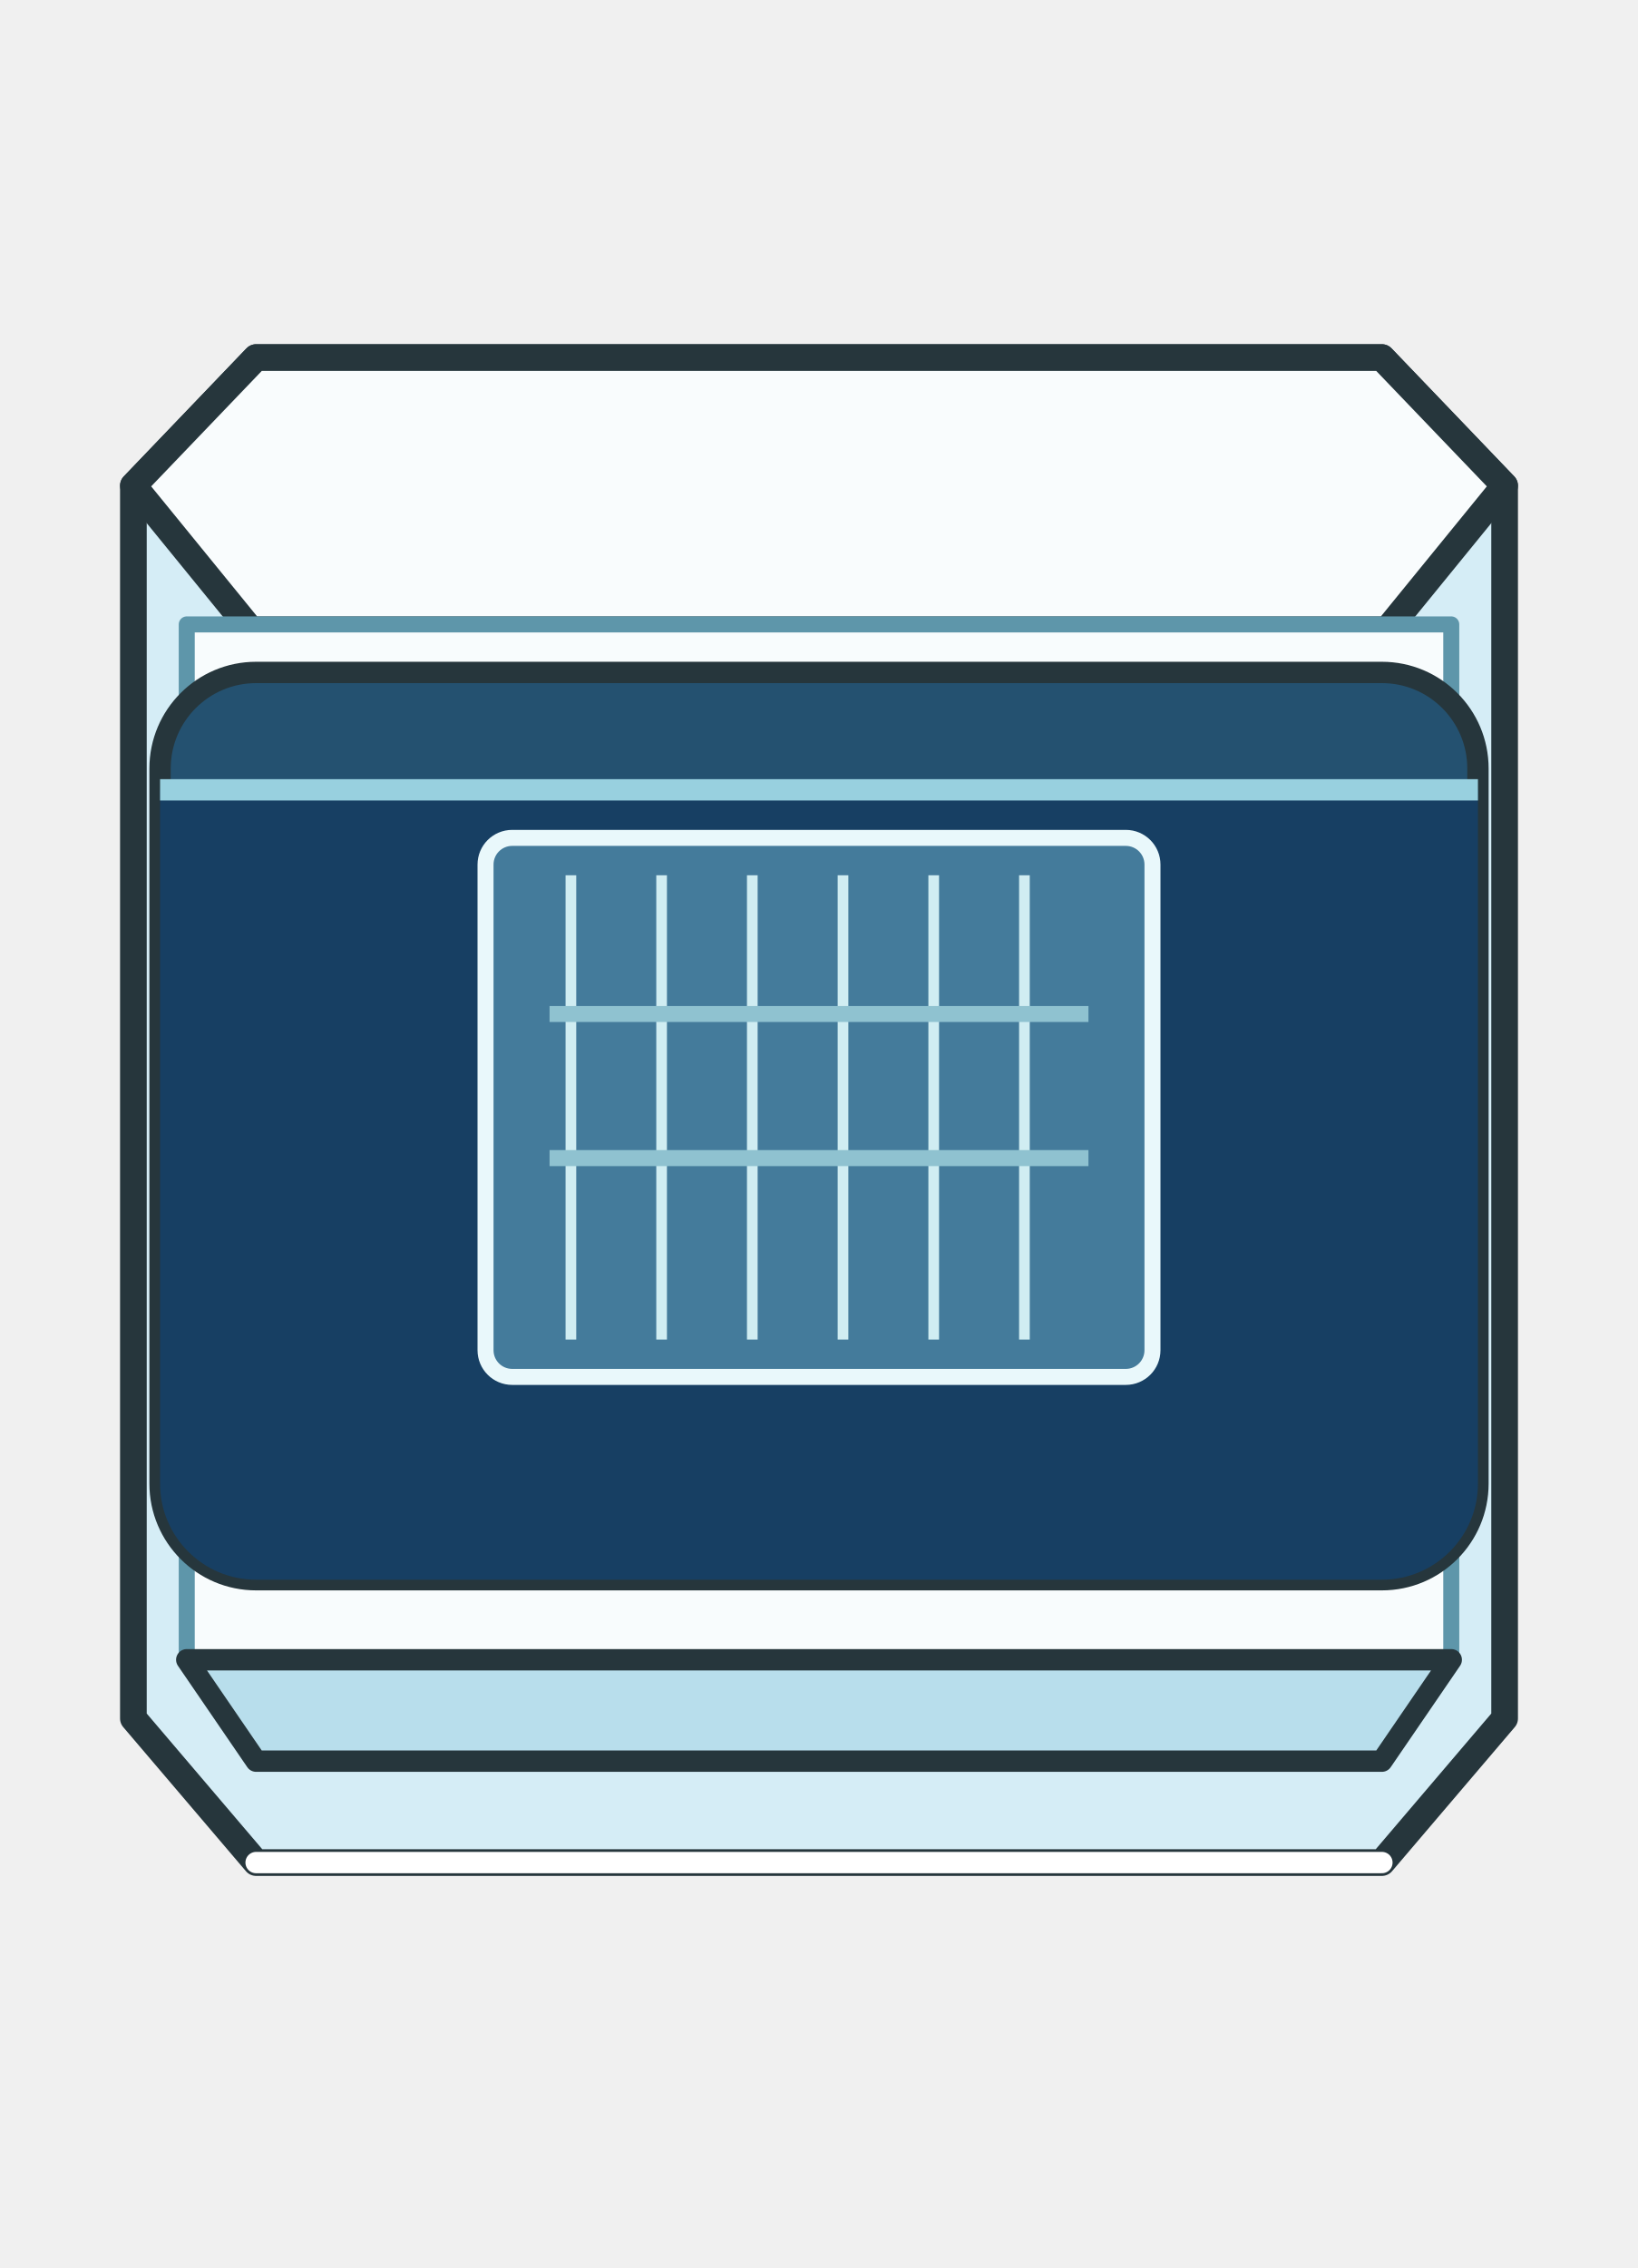
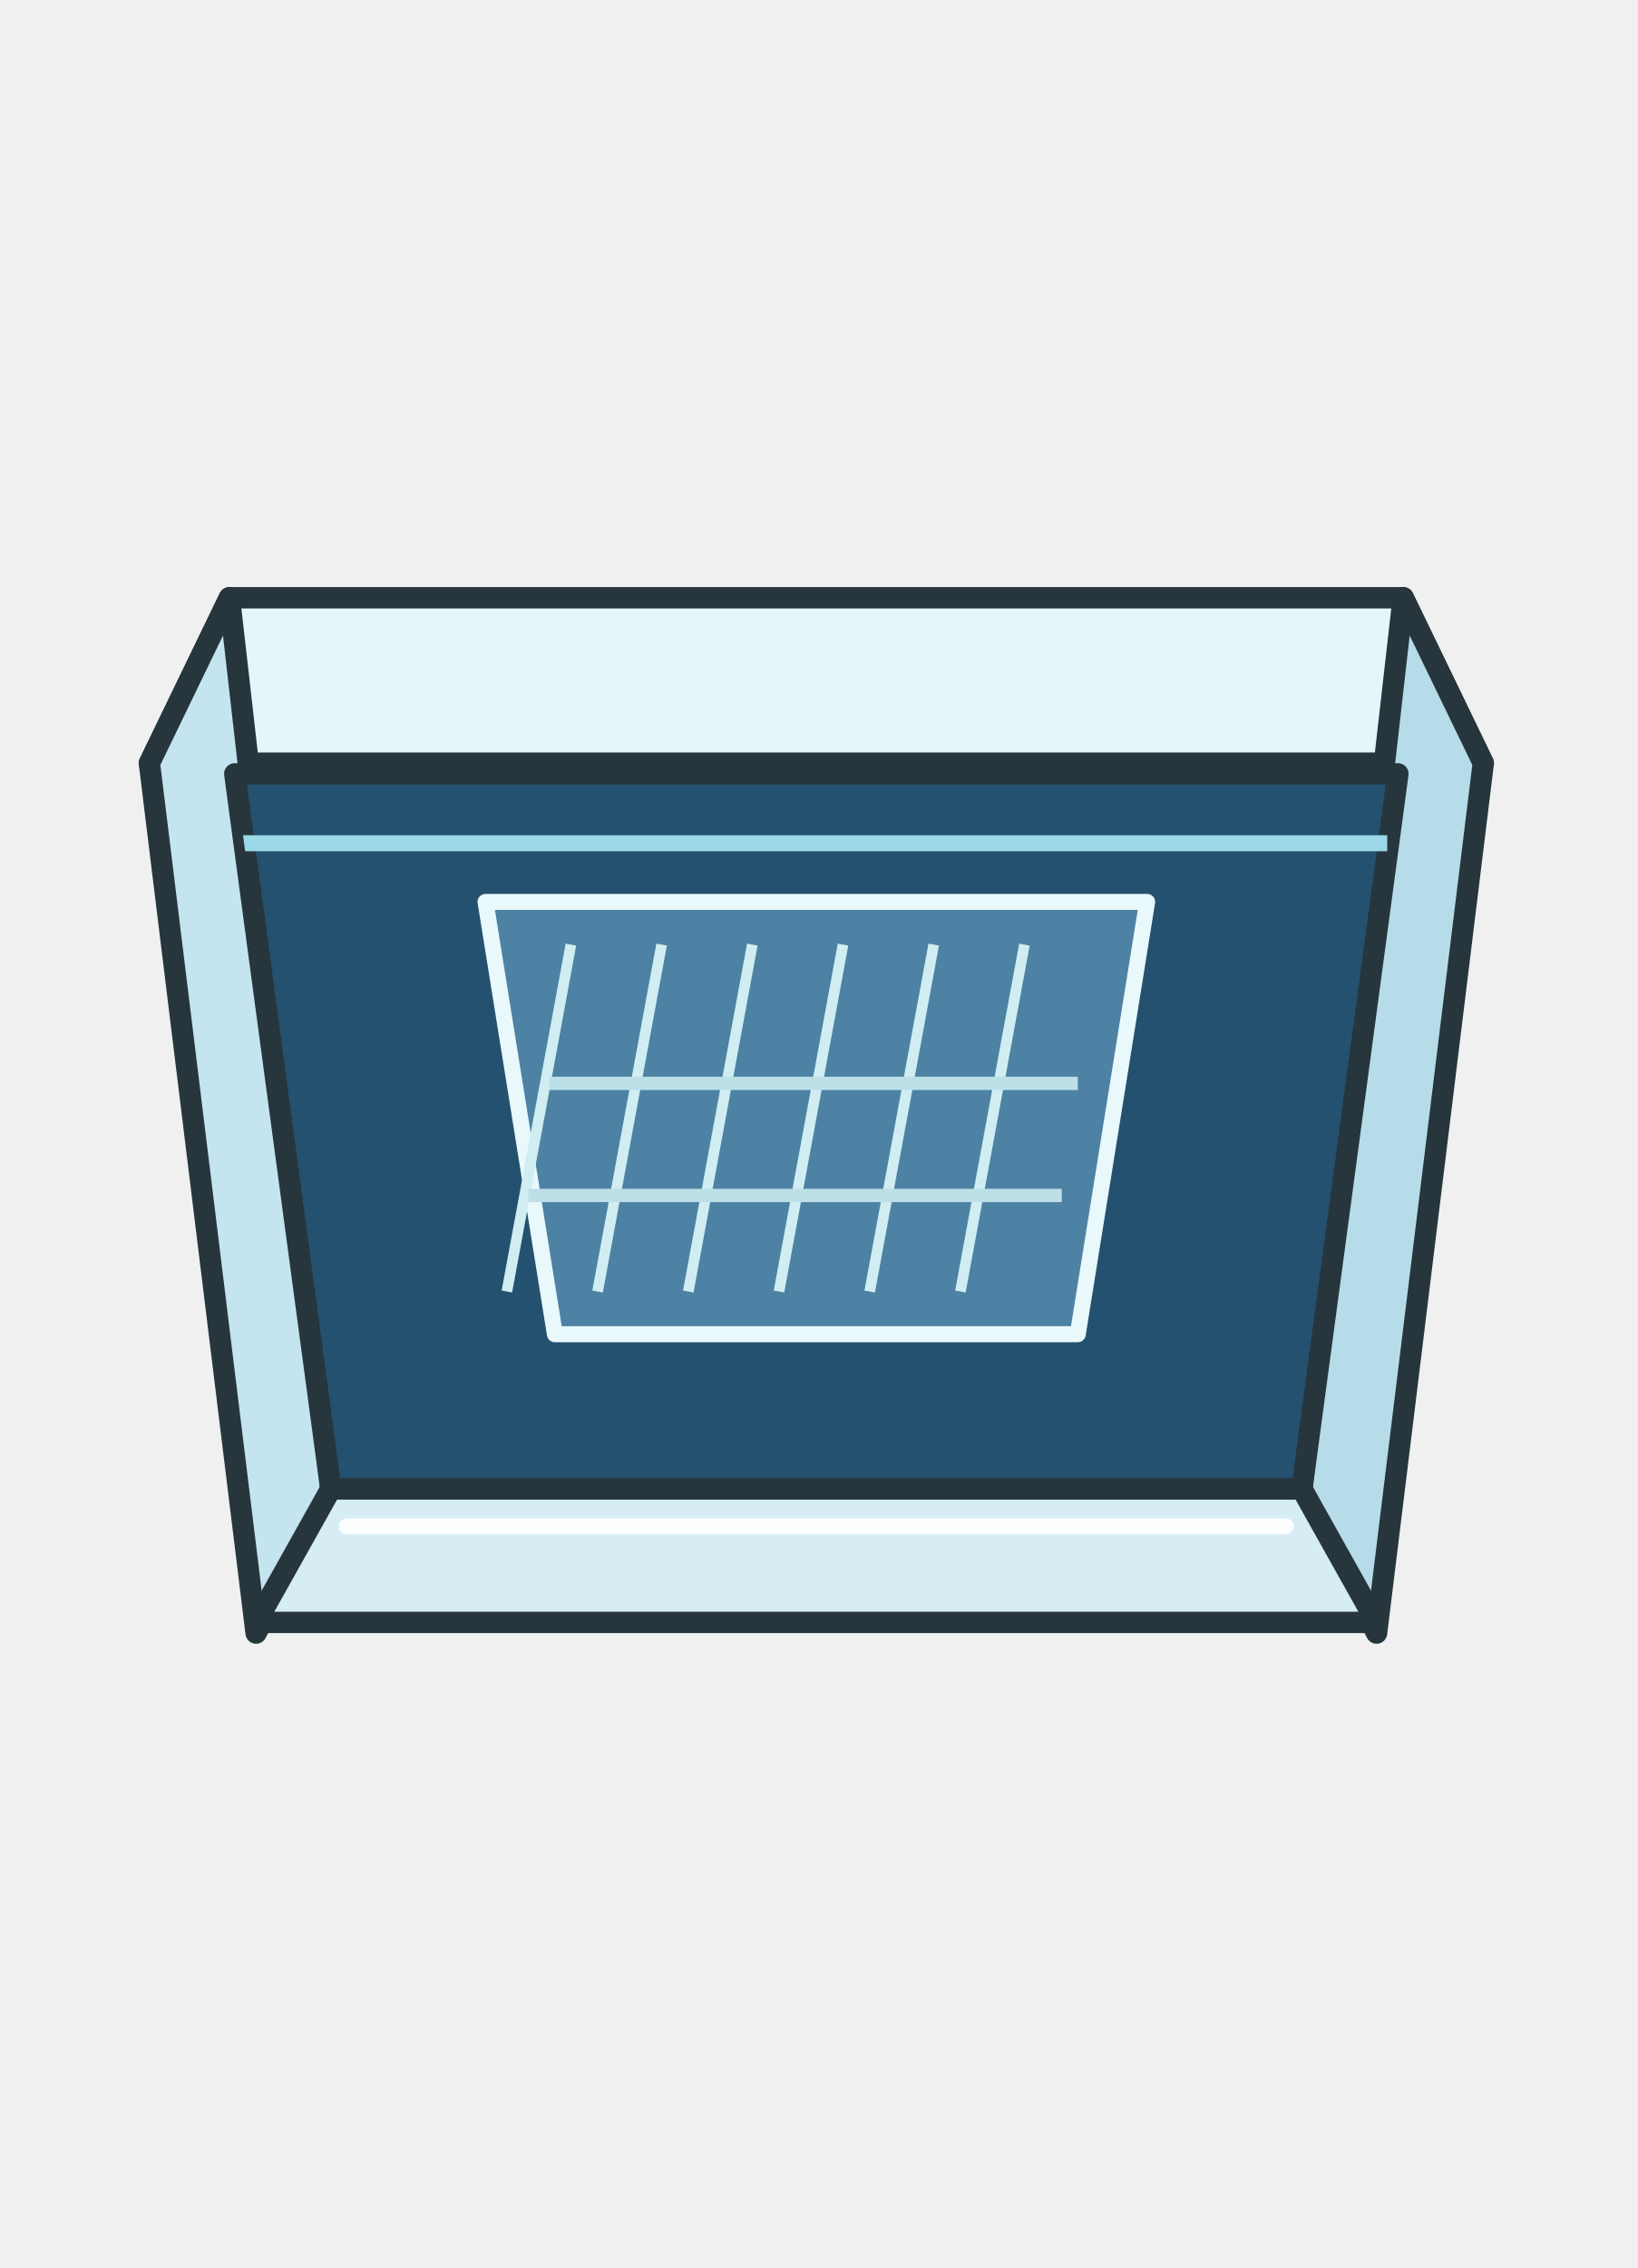
<svg xmlns="http://www.w3.org/2000/svg" viewBox="0 0 306.973 424.97">
  <defs>
-     <clipPath id="bath">
-       <rect x="30" y="126" width="247" height="170" rx="18" />
+     <clipPath id="anchor_liquid_clip">
+       <path d="M44 145H262L244 279H62Z" />
    </clipPath>
  </defs>
-   <path d="M25 91 48 67h211l23 24v231l-23 27H48l-23-27Z" fill="#d5edf6" stroke="#26363c" stroke-linejoin="round" stroke-width="5" />
-   <path d="m25 91 23-24h211l23 24-22 27H47Z" fill="#f9fcfd" stroke="#26363c" stroke-linejoin="round" stroke-width="5" />
-   <path d="M35 117h237v194H35Z" fill="#f8fcfd" stroke="#5e96aa" stroke-linejoin="round" stroke-width="3" />
-   <rect x="30" y="126" width="247" height="170" rx="18" fill="#245170" stroke="#26363c" stroke-width="4" />
-   <g clip-path="url(#bath)">
-     <path d="M30 148h247v148H30Z" fill="#173f63" />
-     <path d="M30 148h247" fill="none" stroke="#98d0df" stroke-width="4" />
-     <rect x="91" y="157" width="125" height="101" rx="5" fill="#447b9b" stroke="#e9f8fb" stroke-width="3" />
-     <path d="M107 164v87M124 164v87M141 164v87M158 164v87M175 164v87M192 164v87" stroke="#d0edf2" stroke-width="2" />
-     <path d="M103 190h101M103 217h101" stroke="#8fc2d0" stroke-width="3" />
+   <path d="M43 112H263L278 143H28Z" fill="#e6f5fa" stroke="#26363c" stroke-linejoin="round" stroke-width="4" />
+   <path d="m28 143 15-31 19 167-14 27Z" fill="#c4e4ef" stroke="#26363c" stroke-linejoin="round" stroke-width="4" />
+   <path d="m278 143-15-31-19 167 14 27Z" fill="#b6dce9" stroke="#26363c" stroke-linejoin="round" stroke-width="4" />
+   <path d="M44 145H262L244 279H62Z" fill="#245170" stroke="#26363c" stroke-linejoin="round" stroke-width="4" />
+   <g id="overlay_root" />
+   <rect id="anchor_liquid_bounds" x="44" y="145" width="218" height="134" display="none" fill="none" stroke="none" />
+   <g clip-path="url(#anchor_liquid_clip)">
+     <path d="M44 158H260" fill="none" stroke="#9bd8e8" stroke-width="3" />
+     <path d="M91 169H215L202 250H104Z" fill="#4d82a4" stroke="#e9f8fb" stroke-linejoin="round" stroke-width="3" />
+     <g fill="none" stroke="#d0edf2" stroke-width="2">
+       <path d="m107 177-12 65M124 177l-12 65M141 177l-12 65M158 177l-12 65M175 177l-12 65M192 177l-12 65" />
+     </g>
+     <g stroke="#bde0e8" stroke-width="2.5">
+       <path d="m103 203 99 0M99 224h100" />
+     </g>
  </g>
-   <path d="M35 311h237l-13 19H48Z" fill="#b8deec" stroke="#26363c" stroke-linejoin="round" stroke-width="4" />
-   <path d="M48 349h211" fill="none" stroke="#fff" stroke-linecap="round" stroke-width="4" />
+   <path d="M62 279H244L258 304H48Z" fill="#d6edf4" stroke="#26363c" stroke-linejoin="round" stroke-width="4" />
+   <path d="M65 286H241" fill="none" stroke="#fff" stroke-linecap="round" stroke-width="3" opacity=".9" />
</svg>
